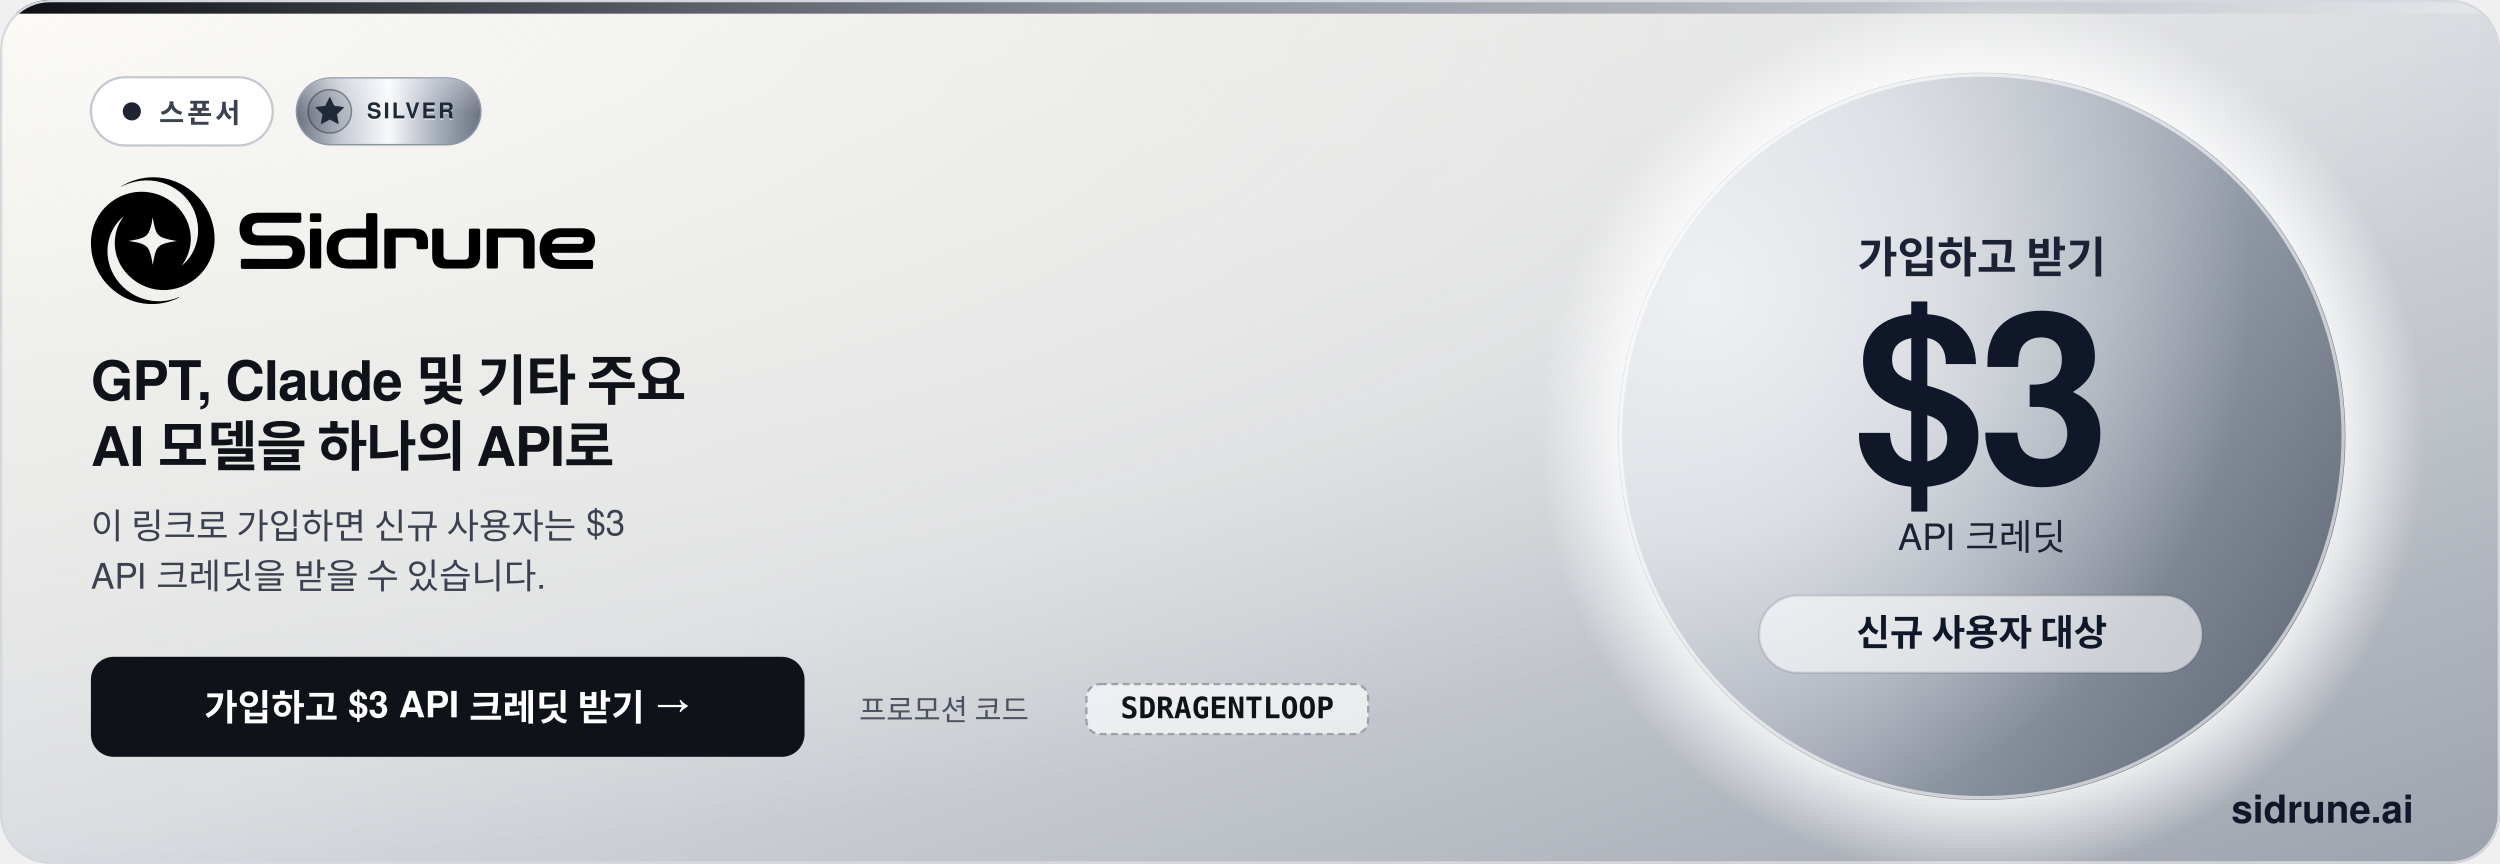
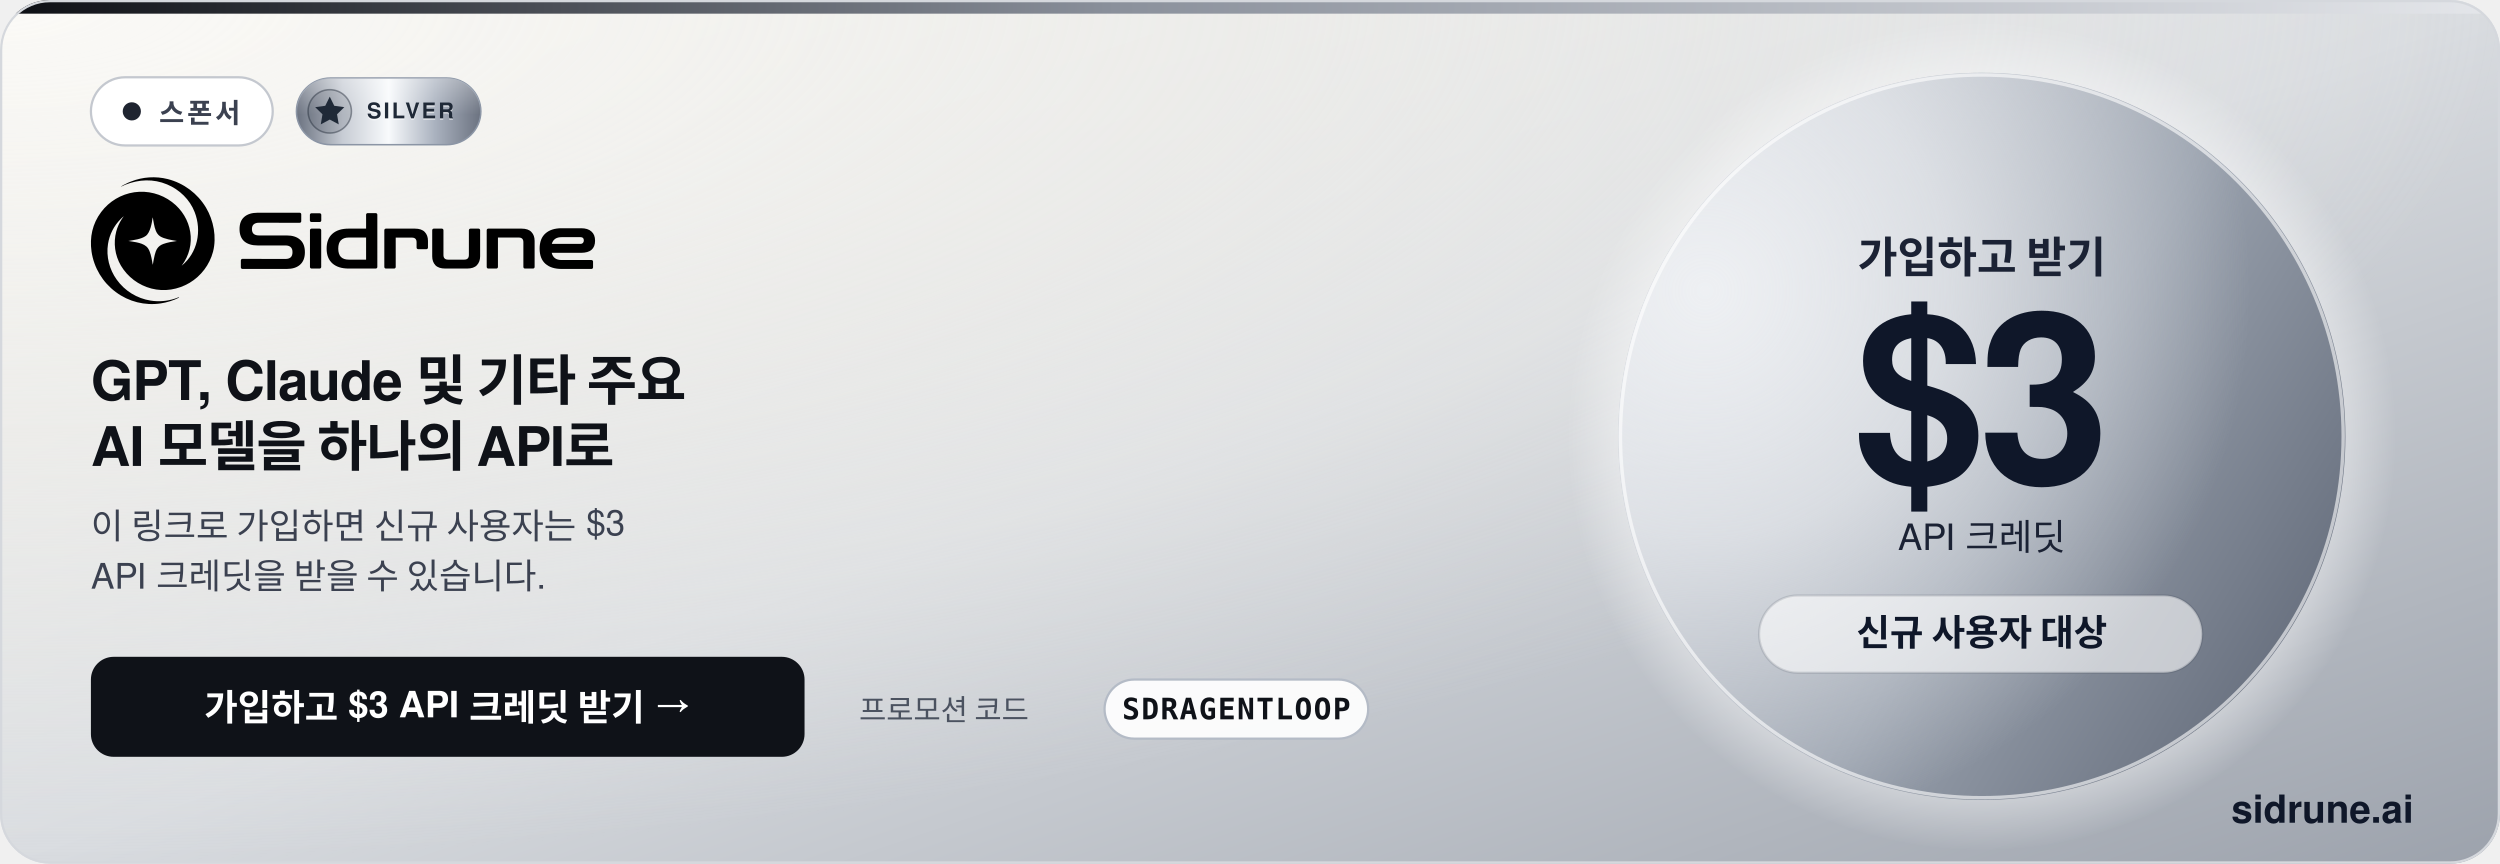
<svg xmlns="http://www.w3.org/2000/svg" width="1100" height="380" viewBox="0 0 1100 380" role="img" aria-label="Sidrune AI (Silver Sponsor): GPT, Claude 및 기타 주요 AI 모델을 하나의 API로. 가입하고 $3 API 크레딧 받기.">
  <defs>
    <linearGradient id="bg" x1="0" y1="0" x2="1" y2="1">
      <stop offset="0" stop-color="#f4f3ef" />
      <stop offset=".5" stop-color="#d9dce0" />
      <stop offset="1" stop-color="#9ca2ac" />
    </linearGradient>
    <radialGradient id="hl" cx="0" cy="0" r="1" gradientUnits="objectBoundingBox">
      <stop offset="0" stop-color="#fbfaf7" />
      <stop offset=".5" stop-color="#f1f0ec" stop-opacity=".6" />
      <stop offset="1" stop-color="#f1f0ec" stop-opacity="0" />
    </radialGradient>
    <linearGradient id="stripe" x1="0" y1="0" x2="1" y2="0">
      <stop offset="0" stop-color="#0b0d12" />
      <stop offset=".45" stop-color="#8b919c" />
      <stop offset="1" stop-color="#e5e7eb" />
    </linearGradient>
    <radialGradient id="orbHl" cx=".12" cy=".3" r=".75">
      <stop offset="0" stop-color="#eef0f3" />
      <stop offset=".45" stop-color="#eef0f3" stop-opacity=".7" />
      <stop offset="1" stop-color="#eef0f3" stop-opacity="0" />
    </radialGradient>
    <linearGradient id="orb" x1="0" y1=".2" x2="1" y2=".8">
      <stop offset="0" stop-color="#c9cdd4" />
      <stop offset=".55" stop-color="#9aa2ae" />
      <stop offset="1" stop-color="#626a79" />
    </linearGradient>
    <radialGradient id="orbGlow" cx=".5" cy=".5" r=".5">
-       <stop offset=".82" stop-color="#ffffff" stop-opacity=".75" />
+       <stop offset=".88" stop-color="#ffffff" stop-opacity=".35" />
      <stop offset="1" stop-color="#ffffff" stop-opacity="0" />
    </radialGradient>
    <clipPath id="card">
      <rect width="1100" height="380" rx="22" />
    </clipPath>
  </defs>
  <g clip-path="url(#card)">
    <rect width="1100" height="380" fill="url(#bg)" />
    <rect width="1100" height="380" fill="url(#hl)" />
    <rect width="1100" height="6" fill="url(#stripe)" />
    <rect x=".5" y=".5" width="1099" height="379" rx="21.5" fill="none" stroke="#d5d8dd" />
  </g>
  <rect x="40" y="34" width="80" height="30" rx="15" fill="#ffffff" stroke="#c4c8cf" />
  <circle cx="58" cy="49" r="4" fill="#1f2430" />
  <text x="70" y="54" font-family="-apple-system, BlinkMacSystemFont, 'Segoe UI', Helvetica, Arial, sans-serif" font-size="12" font-weight="700" letter-spacing="1.3" fill="#3b4150">스폰서</text>
  <svg x="130" y="34" width="82" height="30" viewBox="0 0 120 44">
    <defs>
      <linearGradient id="bm" x1="0" y1="0" x2="1" y2="0">
        <stop offset="0.00" stop-color="#6b7280" />
        <stop offset="0.25" stop-color="#c7ccd4" />
        <stop offset="0.50" stop-color="#f8fafc" />
        <stop offset="0.75" stop-color="#aab2bf" />
        <stop offset="1.00" stop-color="#6b7280" />
      </linearGradient>
      <linearGradient id="bs" x1="0" y1="0" x2="0" y2="1">
        <stop offset="0" stop-color="#fff" stop-opacity=".32" />
        <stop offset=".55" stop-color="#fff" stop-opacity="0" />
      </linearGradient>
    </defs>
    <rect x=".5" y=".5" width="119" height="43" rx="22" fill="url(#bm)" stroke="#8b95a5" />
    <rect x=".5" y=".5" width="119" height="43" rx="22" fill="url(#bs)" />
    <circle cx="22" cy="22" r="14" fill="#1f2937" fill-opacity=".14" stroke="#1f2937" stroke-opacity=".45" />
    <path d="M22 12.5l2.9 5.9 6.5.9-4.7 4.6 1.1 6.5L22 27.3l-5.8 3.1 1.1-6.5-4.7-4.6 6.5-.9z" fill="#1f2937" />
    <text x="46" y="27.5" text-anchor="start" font-family="-apple-system, BlinkMacSystemFont, 'Segoe UI', Helvetica, Arial, sans-serif" font-size="14" font-weight="800" letter-spacing="1.4" fill="#ffffff" fill-opacity=".55">SILVER</text>
    <text x="46" y="26.5" text-anchor="start" font-family="-apple-system, BlinkMacSystemFont, 'Segoe UI', Helvetica, Arial, sans-serif" font-size="14" font-weight="800" letter-spacing="1.4" fill="#1f2937">SILVER</text>
  </svg>
  <svg x="40" y="78" width="222" height="56" viewBox="0 0 555 140" fill="none">
    <path d="M166.677 100.837C165.714 100.837 164.933 100.056 164.933 99.093V91.495C164.933 90.531 165.716 89.75 166.68 89.752L213.976 89.834C216.478 89.834 218.383 89.265 219.691 88.128C221.055 86.934 221.738 85.029 221.738 82.413C221.738 79.798 221.055 77.921 219.691 76.784C218.383 75.59 216.478 74.993 213.976 74.993H183.442C177.13 74.993 172.212 73.486 168.686 70.473C165.218 67.402 163.483 62.91 163.483 56.997C163.483 51.083 165.218 46.619 168.686 43.606C172.212 40.535 177.13 39 183.442 39H229.632C230.595 39 231.376 39.781 231.376 40.744V48.341C231.376 49.305 230.593 50.087 229.629 50.085L184.892 50.003C182.447 50.003 180.542 50.571 179.177 51.709C177.812 52.789 177.13 54.551 177.13 56.997C177.13 59.442 177.812 61.233 179.177 62.37C180.542 63.45 182.447 63.99 184.892 63.99H215.426C221.738 63.99 226.628 65.554 230.096 68.682C233.622 71.752 235.384 76.329 235.384 82.413C235.384 88.441 233.622 93.018 230.096 96.145C226.628 99.273 221.738 100.837 215.426 100.837H166.677Z" fill="black" />
    <path d="M242.699 100.41C241.736 100.41 240.956 99.629 240.956 98.666V58.228C240.956 57.266 241.736 56.485 242.699 56.485H251.579C252.542 56.485 253.323 57.266 253.323 58.228V98.666C253.323 99.629 252.542 100.41 251.579 100.41H242.699ZM242.614 49.235C241.651 49.235 240.87 48.454 240.87 47.491V41.341C240.87 40.378 241.651 39.597 242.614 39.597H251.665C252.628 39.597 253.408 40.378 253.408 41.341V47.491C253.408 48.454 252.628 49.235 251.665 49.235H242.614Z" fill="black" />
    <path d="M315.064 98.666C315.064 99.629 314.284 100.41 313.321 100.41H302.697V41.17C302.697 40.207 303.478 39.426 304.441 39.426H313.321C314.284 39.426 315.064 40.207 315.064 41.17V98.666ZM312.932 100.41H283.506C275.887 100.41 269.945 98.534 265.68 94.781C261.416 91.028 259.283 85.598 259.283 78.49C259.283 71.326 261.416 65.867 265.68 62.114C269.945 58.361 275.887 56.485 283.506 56.485H312.079V66.293H283.506C279.81 66.293 276.967 67.317 274.977 69.364C273.044 71.354 272.077 74.396 272.077 78.49C272.077 82.527 273.044 85.569 274.977 87.616C276.967 89.606 279.81 90.602 283.506 90.602H312.932V100.41Z" fill="black" />
    <path d="M324.496 100.41C323.533 100.41 322.753 99.629 322.753 98.666V58.228C322.753 57.266 323.533 56.485 324.496 56.485H356.358C361.304 56.485 364.944 57.736 367.275 60.238C369.606 62.683 370.772 65.924 370.772 69.961V77.344C370.772 78.306 369.991 79.087 369.028 79.087H359.978C359.015 79.087 358.234 78.306 358.234 77.344V71.496C358.234 68.085 356.528 66.379 353.116 66.379H335.29V98.666C335.29 99.629 334.51 100.41 333.547 100.41H324.496Z" fill="black" />
    <path d="M389.841 100.41C384.837 100.41 381.17 99.159 378.839 96.657C376.564 94.155 375.427 90.914 375.427 86.934V58.228C375.427 57.266 376.208 56.485 377.171 56.485H386.051C387.014 56.485 387.794 57.266 387.794 58.228V85.484C387.794 88.896 389.5 90.602 392.912 90.602H410.652C414.064 90.602 415.77 88.896 415.77 85.484V58.228C415.77 57.266 416.551 56.485 417.514 56.485H426.394C427.357 56.485 428.137 57.266 428.137 58.228V86.934C428.137 90.914 426.972 94.155 424.64 96.657C422.366 99.159 418.727 100.41 413.723 100.41H389.841Z" fill="black" />
    <path d="M437.111 100.41C436.148 100.41 435.368 99.629 435.368 98.666V58.228C435.368 57.266 436.148 56.485 437.111 56.485H473.664C478.668 56.485 482.307 57.736 484.581 60.238C486.913 62.683 488.078 65.924 488.078 69.961V98.666C488.078 99.629 487.298 100.41 486.335 100.41H477.455C476.492 100.41 475.711 99.629 475.711 98.666V71.411C475.711 67.999 474.005 66.293 470.593 66.293H447.735V98.666C447.735 99.629 446.954 100.41 445.991 100.41H437.111Z" fill="black" />
    <path d="M517.816 100.837C510.196 100.837 504.254 98.96 499.99 95.207C495.725 91.398 493.593 85.825 493.593 78.49C493.593 71.098 495.725 65.526 499.99 61.773C504.254 57.963 510.196 56.058 517.816 56.058H539.139C544.142 56.058 547.952 57.252 550.568 59.641C553.24 61.972 554.576 65.327 554.576 69.705C554.576 78.632 549.431 83.096 539.139 83.096H506.898C508.092 88.384 511.732 91.028 517.816 91.028H550.615C551.578 91.028 552.359 91.809 552.359 92.772V99.093C552.359 100.056 551.578 100.837 550.615 100.837H517.816ZM517.816 65.867C511.959 65.867 508.348 68.34 506.984 73.287H538.542C539.679 73.287 540.56 72.946 541.186 72.264C541.868 71.582 542.209 70.643 542.209 69.449C542.209 67.061 540.987 65.867 538.542 65.867H517.816Z" fill="black" />
    <path d="M44.235 4.62C57.028 -0.439 71.083 -1.37 84.431 1.959C102.102 6.455 117.272 17.769 126.62 33.424C134.978 47.528 138.457 65.863 134.342 81.855C130.526 96.213 121.258 108.516 108.509 116.146C95.806 123.62 80.882 126.1 66.54 122.379C52.503 118.74 40.467 109.71 33.048 97.25C26.378 85.884 24.518 72.327 27.88 59.584C29.178 54.732 31.242 50.118 33.993 45.916C34.731 44.782 35.467 43.866 36.214 42.792C35.207 43.522 33.599 45.121 32.666 46.041C25.255 53.469 20.397 63.061 18.795 73.431C16.612 87.065 20.342 101.499 28.415 112.644C37.254 124.995 50.679 133.285 65.682 135.653C74.662 137.077 83.854 136.328 92.486 133.47C93.365 133.172 95.763 132.362 96.456 131.989C96.933 132.112 96.806 132.004 97.019 132.348C91.26 135.385 83.354 137.791 76.921 138.736C59.442 141.385 41.63 136.914 27.473 126.325C12.951 115.619 3.306 99.556 0.684 81.705C-1.565 66.004 1.674 51.04 11.267 38.264C20.077 26.48 33.185 18.653 47.737 16.483C62.406 14.368 77.311 18.219 89.12 27.175C111.458 44.057 116.927 74.736 99.793 97.321C117.364 83.149 122.142 59.018 114.144 38.348C108.756 24.424 97.499 13.624 83.816 7.87C68.723 1.524 52.871 2.234 37.835 8.202C36.673 8.834 34.601 9.749 33.371 10.282L33.203 10.144C34.126 9.347 36.995 7.82 37.875 7.471C39.544 6.475 42.38 5.353 44.235 4.62ZM67.894 44.065C67.176 49.953 65.386 60.824 60.353 64.501C55.298 68.195 47.264 68.949 41.227 70.067C48.218 71.333 58.62 71.916 62.842 78.202C65.392 81.998 66.472 87.689 67.296 92.138C67.441 92.918 67.81 95.783 68.014 96.31C68.294 95.761 68.704 92.575 68.847 91.769C69.222 89.679 69.659 87.602 70.16 85.539C71.579 79.728 73.544 75.638 79.586 73.379C83.966 71.742 89.967 70.69 94.641 70.088C89.253 69.155 80.571 67.888 76.079 64.905C74.935 64.147 73.944 63.179 73.157 62.054C70.309 58.051 69.553 52.355 68.647 47.644C68.542 47.099 68.192 44.35 67.894 44.065ZM33.197 10.339C33.114 10.359 33.17 10.352 33.028 10.311C33.061 10.274 33.101 10.236 33.147 10.194L33.197 10.339ZM33.203 10.144C33.183 10.161 33.165 10.178 33.147 10.194L33.134 10.157L33.171 10.118L33.203 10.144Z" fill="black" />
  </svg>
  <text x="40" y="176" font-family="-apple-system, BlinkMacSystemFont, 'Segoe UI', Helvetica, Arial, sans-serif" font-size="24" font-weight="800" letter-spacing="-0.4" fill="#0f1218">GPT, Claude 및 기타 주요</text>
  <text x="40" y="205" font-family="-apple-system, BlinkMacSystemFont, 'Segoe UI', Helvetica, Arial, sans-serif" font-size="24" font-weight="800" letter-spacing="-0.4" fill="#0f1218">AI 모델을 하나의 API로</text>
  <text x="40" y="237" font-family="-apple-system, BlinkMacSystemFont, 'Segoe UI', Helvetica, Arial, sans-serif" font-size="15.5" fill="#3b4150">이 링크로 가입하면 신규 사용자는 $3</text>
  <text x="40" y="259" font-family="-apple-system, BlinkMacSystemFont, 'Segoe UI', Helvetica, Arial, sans-serif" font-size="15.5" fill="#3b4150">API 크레딧을 받을 수 있습니다.</text>
  <rect x="40" y="289" width="314" height="44" rx="10" fill="#0f1218" />
  <text x="197" y="317" text-anchor="middle" font-family="-apple-system, BlinkMacSystemFont, 'Segoe UI', Helvetica, Arial, sans-serif" font-size="16" font-weight="800" fill="#ffffff">가입하고 $3 API 크레딧 받기 →</text>
  <text x="378" y="317" font-family="-apple-system, BlinkMacSystemFont, 'Segoe UI', Helvetica, Arial, sans-serif" font-size="13" fill="#4b5260">프로모션 코드</text>
-   <rect x="478" y="301" width="124" height="22" rx="6" fill="#ffffff" fill-opacity=".65" stroke="#9aa1ab" stroke-dasharray="3 2" />
-   <text x="540" y="316" text-anchor="middle" font-family="'SF Mono', ui-monospace, Menlo, Consolas, monospace" font-size="13" font-weight="700" fill="#0f1218">SDRAGENTLOOP</text>
-   <circle cx="872" cy="192" r="196" fill="url(#orbGlow)" />
+   <rect x="486" y="299" width="116" height="26" rx="13" fill="#ffffff" fill-opacity=".92" stroke="#b4bbc6" stroke-width="1" />
+   <text x="544" y="316.5" text-anchor="middle" font-family="'SF Mono', ui-monospace, Menlo, Consolas, monospace" font-size="13" font-weight="800" letter-spacing=".6" fill="#0f1218">SDRAGENTLOOP</text>
+   <circle cx="872" cy="192" r="182" fill="url(#orbGlow)" />
  <circle cx="872" cy="192" r="160" fill="url(#orb)" />
  <circle cx="872" cy="192" r="160" fill="url(#orbHl)" />
  <circle cx="872" cy="192" r="159" fill="none" stroke="#ffffff" stroke-opacity=".6" stroke-width="1.5" />
  <text x="872" y="120" text-anchor="middle" font-family="-apple-system, BlinkMacSystemFont, 'Segoe UI', Helvetica, Arial, sans-serif" font-size="19.0" font-weight="600" fill="#1b2234">가입하고 받기</text>
  <text x="872" y="212" text-anchor="middle" font-family="-apple-system, BlinkMacSystemFont, 'Segoe UI', Helvetica, Arial, sans-serif" font-size="104" font-weight="800" letter-spacing="-3" fill="#0f1729">$3</text>
  <text x="872" y="242" text-anchor="middle" font-family="-apple-system, BlinkMacSystemFont, 'Segoe UI', Helvetica, Arial, sans-serif" font-size="16" fill="#1b2234">API 크레딧</text>
  <rect x="774" y="262" width="195" height="34" rx="17" fill="#ffffff" fill-opacity=".6" stroke="#0f1729" stroke-opacity=".12" />
  <text x="872" y="284" text-anchor="middle" font-family="-apple-system, BlinkMacSystemFont, 'Segoe UI', Helvetica, Arial, sans-serif" font-size="16" font-weight="700" fill="#0f1729">신규 사용자 대상</text>
  <text x="1062" y="362" text-anchor="end" font-family="-apple-system, BlinkMacSystemFont, 'Segoe UI', Helvetica, Arial, sans-serif" font-size="17" font-weight="800" fill="#0f1729">sidrune.ai</text>
</svg>
